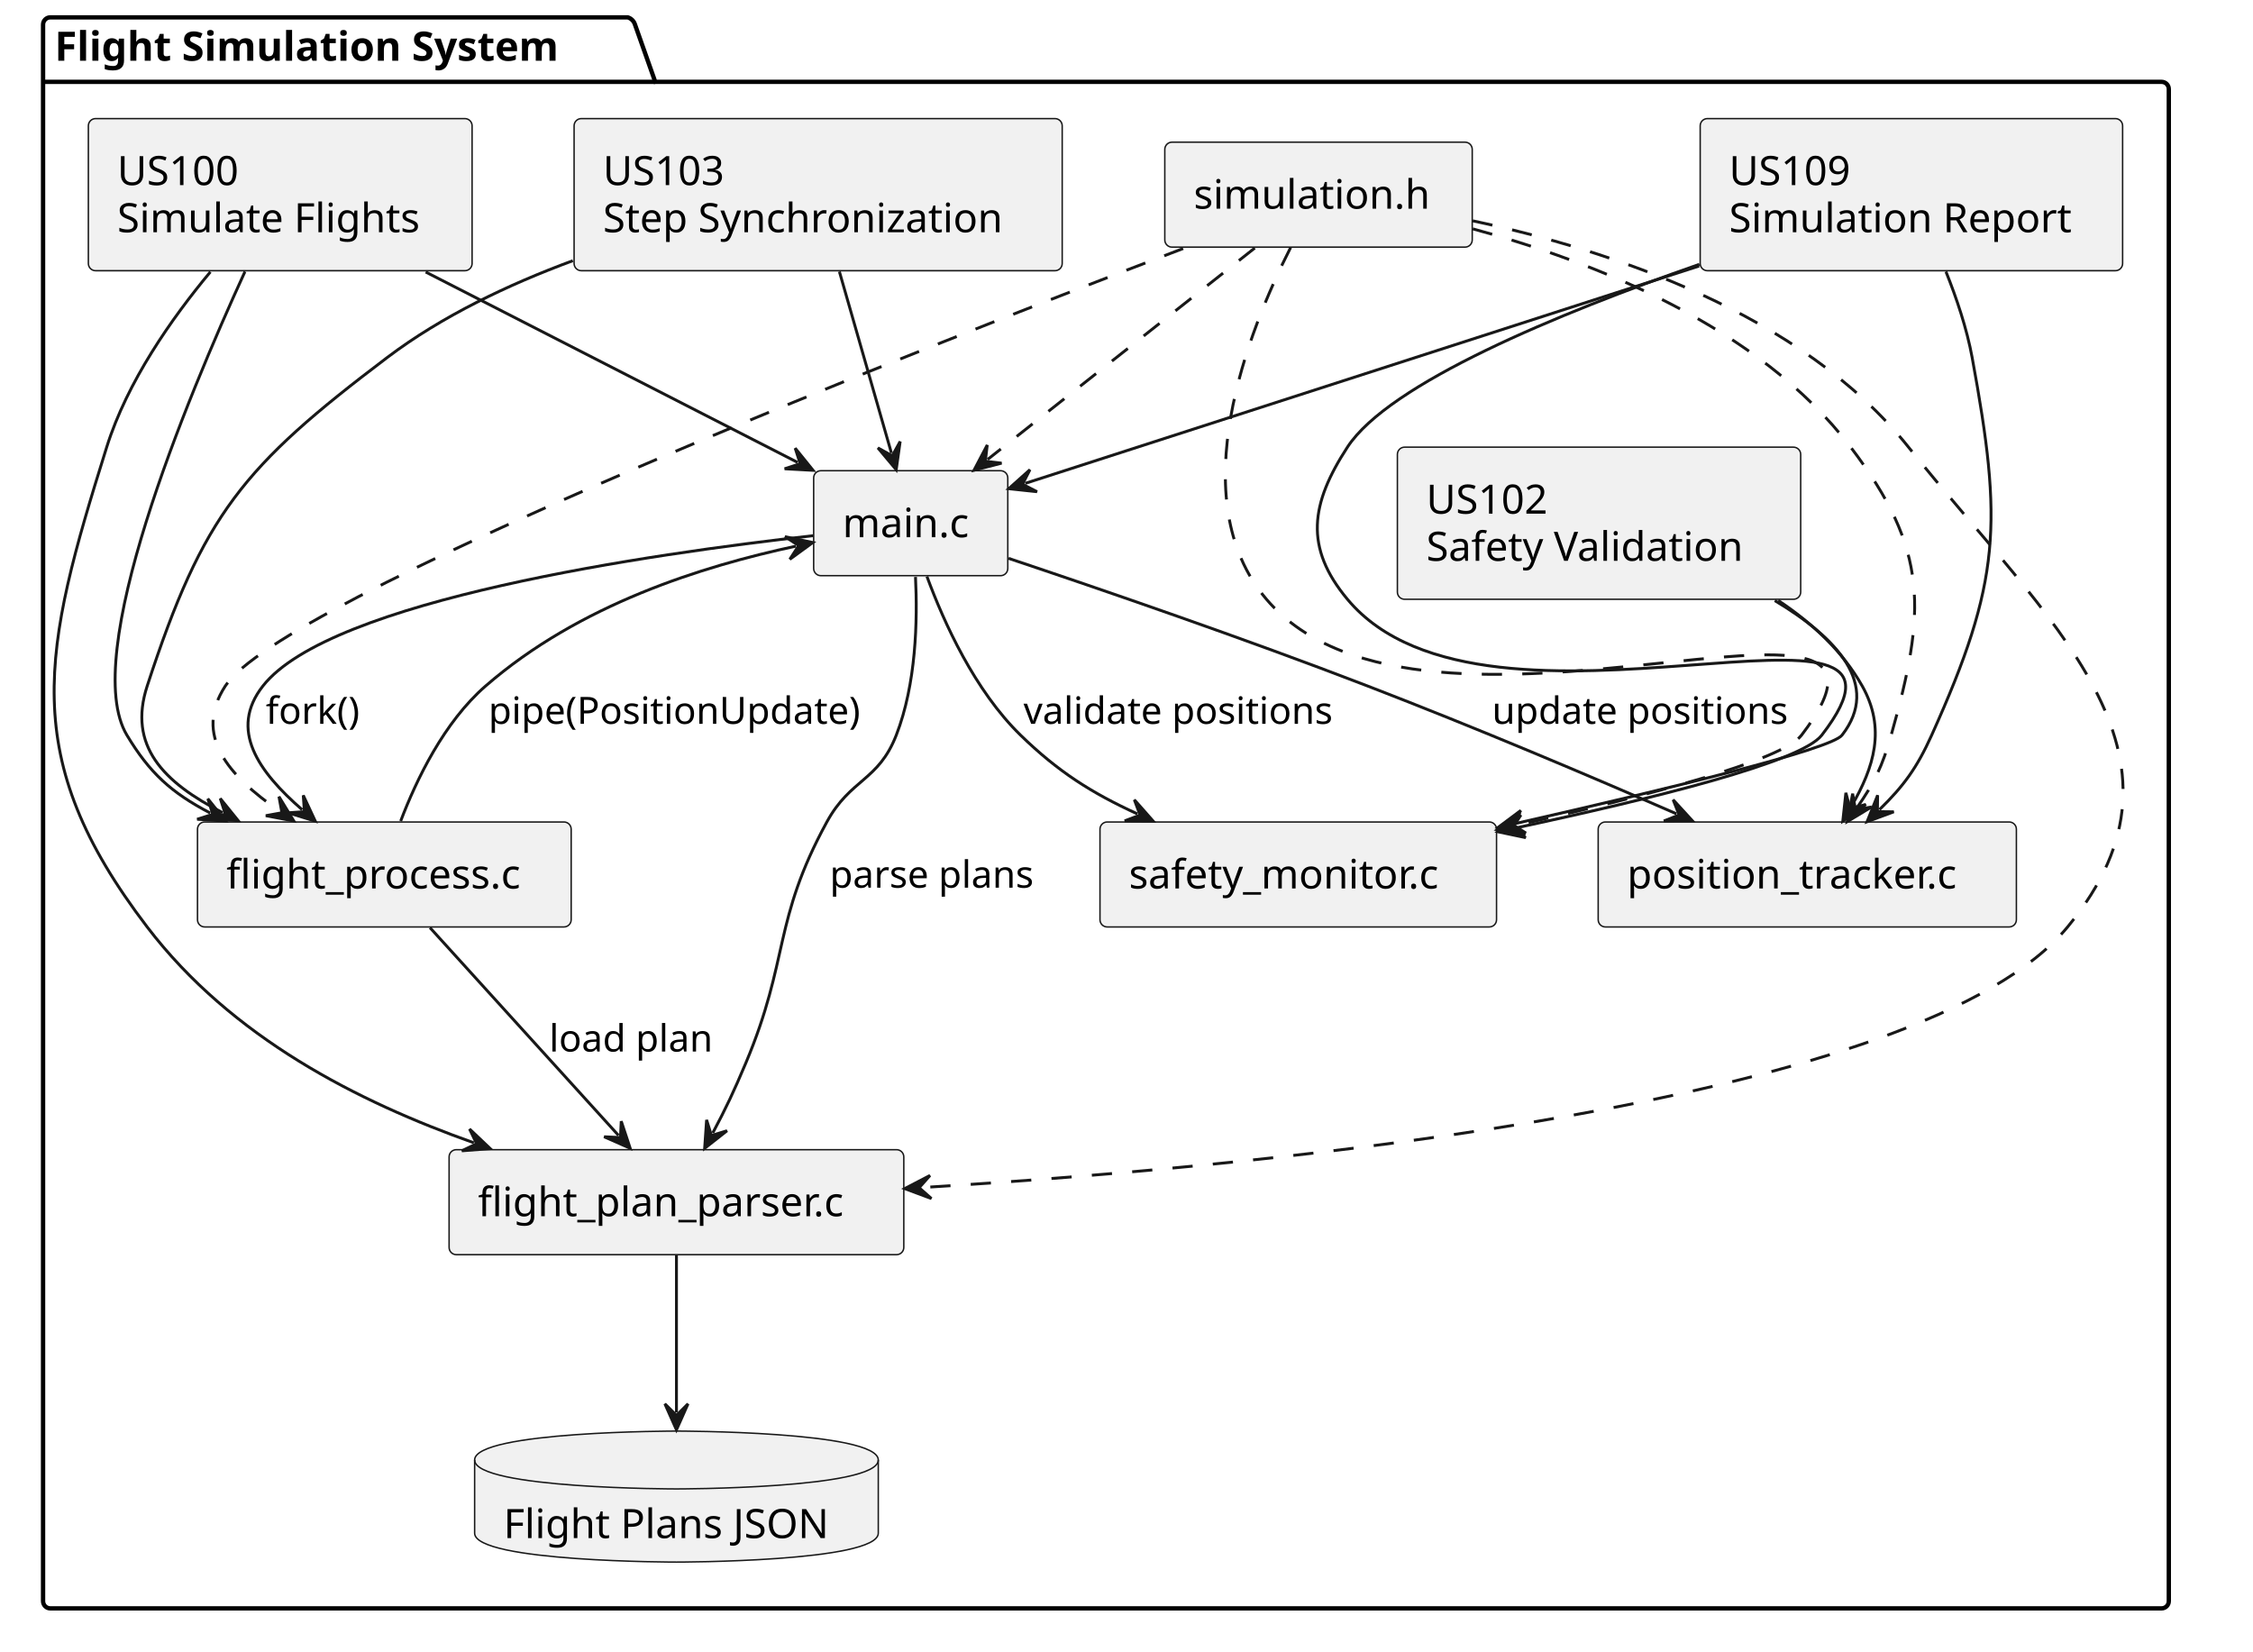
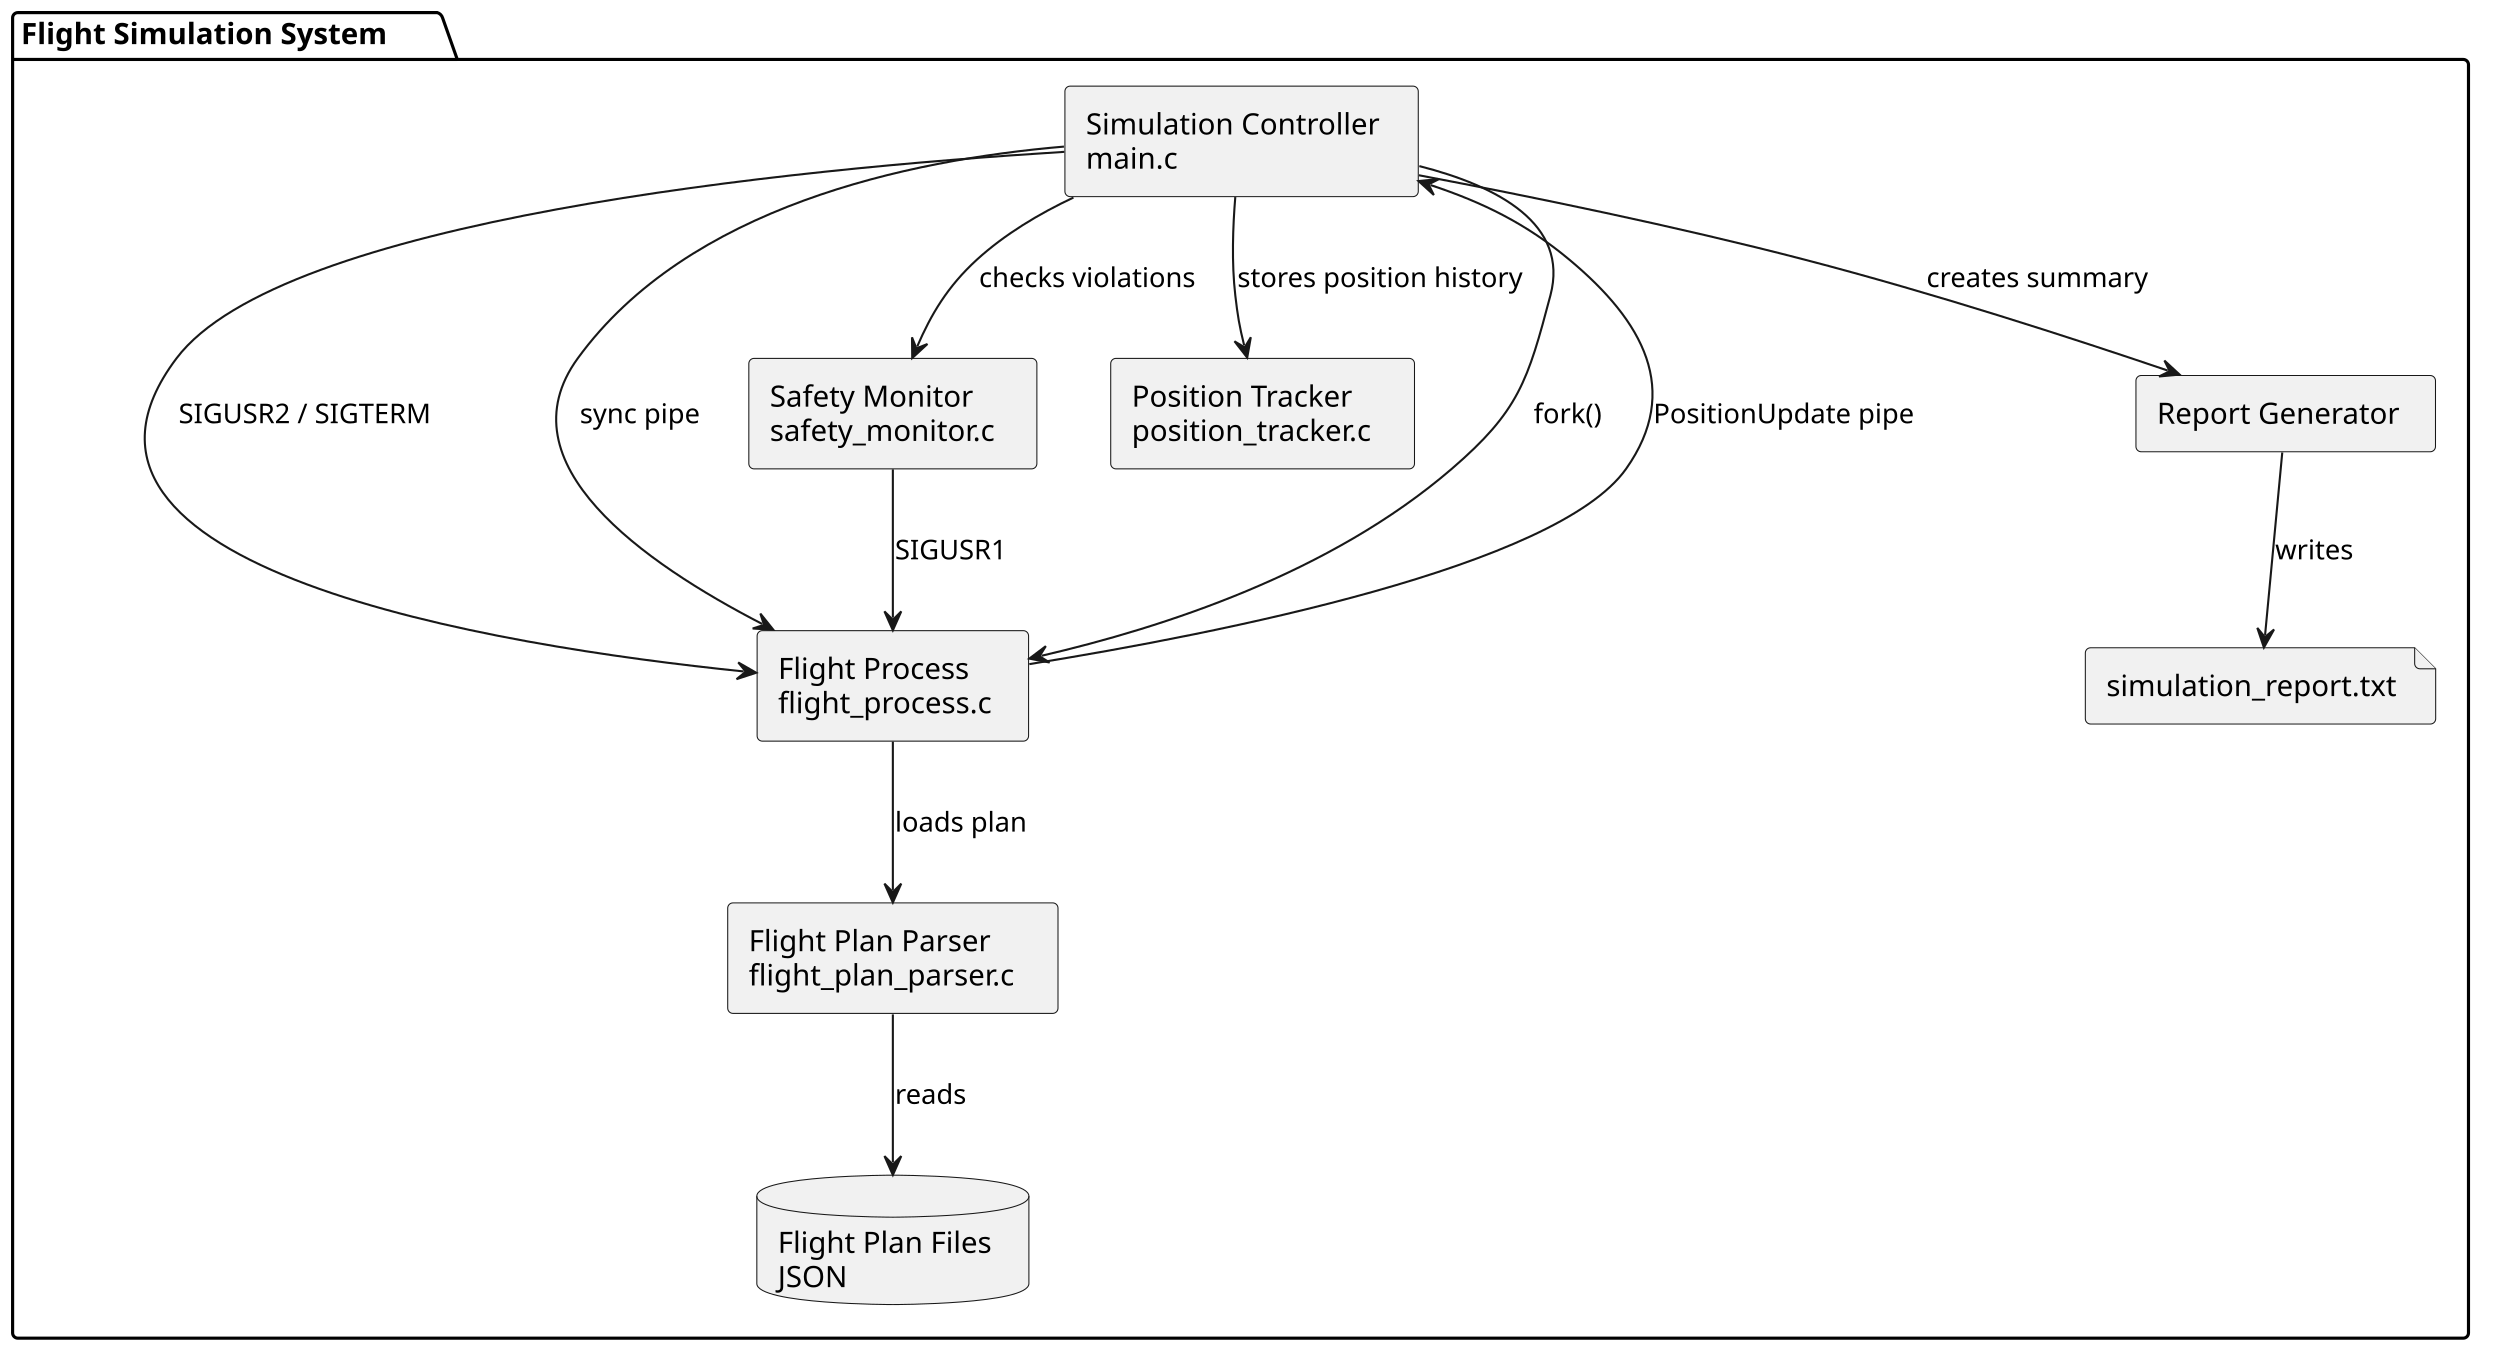
- <svg xmlns="http://www.w3.org/2000/svg" contentStyleType="text/css" data-diagram-type="DESCRIPTION" height="571px" preserveAspectRatio="none" style="width:779px;height:571px;background:#FFFFFF;" version="1.1" viewBox="0 0 779 571" width="779px" zoomAndPan="magnify">
+ <svg xmlns="http://www.w3.org/2000/svg" contentStyleType="text/css" data-diagram-type="DESCRIPTION" height="651px" preserveAspectRatio="none" style="width:1190px;height:651px;background:#FFFFFF;" version="1.1" viewBox="0 0 1190 651" width="1190px" zoomAndPan="magnify">
  <defs />
  <g>
    <g class="cluster" data-qualified-name="Flight Simulation System" data-source-line="3" id="ent0002">
-       <path d="M17.39,6 L217.056,6 A3.75,3.75 0 0 1 219.556,8.5 L226.556,28.297 L747.39,28.297 A2.5,2.5 0 0 1 749.89,30.797 L749.89,553.58 A2.5,2.5 0 0 1 747.39,556.08 L17.39,556.08 A2.5,2.5 0 0 1 14.89,553.58 L14.89,8.5 A2.5,2.5 0 0 1 17.39,6" fill="none" style="stroke:#000000;stroke-width:1.5;" />
-       <line style="stroke:#000000;stroke-width:1.5;" x1="14.89" x2="226.556" y1="28.297" y2="28.297" />
-       <text fill="#000000" font-family="sans-serif" font-size="14" font-weight="700" lengthAdjust="spacing" textLength="198.666" x="18.89" y="20.995">Flight Simulation System</text>
+       <path d="M8.5,6 L208.166,6 A3.75,3.75 0 0 1 210.666,8.5 L217.666,28.297 L1172.5,28.297 A2.5,2.5 0 0 1 1175,30.797 L1175,634.47 A2.5,2.5 0 0 1 1172.5,636.97 L8.5,636.97 A2.5,2.5 0 0 1 6,634.47 L6,8.5 A2.5,2.5 0 0 1 8.5,6" fill="none" style="stroke:#000000;stroke-width:1.5;" />
+       <line style="stroke:#000000;stroke-width:1.5;" x1="6" x2="217.666" y1="28.297" y2="28.297" />
+       <text fill="#000000" font-family="sans-serif" font-size="14" font-weight="700" lengthAdjust="spacing" textLength="198.666" x="10" y="20.995">Flight Simulation System</text>
    </g>
    <g class="entity" data-qualified-name="Flight Simulation System.Main" data-source-line="5" id="ent0003">
-       <rect fill="#F1F1F1" height="36.297" rx="2.5" ry="2.5" style="stroke:#181818;stroke-width:0.5;" width="67.127" x="281.33" y="162.74" />
-       <text fill="#000000" font-family="sans-serif" font-size="14" lengthAdjust="spacing" textLength="47.127" x="291.33" y="185.735">main.c</text>
+       <rect fill="#F1F1F1" height="52.594" rx="2.5" ry="2.5" style="stroke:#181818;stroke-width:0.5;" width="168.196" x="506.9" y="41" />
+       <text fill="#000000" font-family="sans-serif" font-size="14" lengthAdjust="spacing" textLength="148.196" x="516.9" y="63.995">Simulation Controller</text>
+       <text fill="#000000" font-family="sans-serif" font-size="14" lengthAdjust="spacing" textLength="47.127" x="516.9" y="80.292">main.c</text>
    </g>
    <g class="entity" data-qualified-name="Flight Simulation System.FlightProcess" data-source-line="6" id="ent0004">
-       <rect fill="#F1F1F1" height="36.297" rx="2.5" ry="2.5" style="stroke:#181818;stroke-width:0.5;" width="129.211" x="68.28" y="284.19" />
-       <text fill="#000000" font-family="sans-serif" font-size="14" lengthAdjust="spacing" textLength="109.211" x="78.28" y="307.185">flight_process.c</text>
+       <rect fill="#F1F1F1" height="52.594" rx="2.5" ry="2.5" style="stroke:#181818;stroke-width:0.5;" width="129.211" x="360.39" y="300.19" />
+       <text fill="#000000" font-family="sans-serif" font-size="14" lengthAdjust="spacing" textLength="97.193" x="370.39" y="323.185">Flight Process</text>
+       <text fill="#000000" font-family="sans-serif" font-size="14" lengthAdjust="spacing" textLength="109.211" x="370.39" y="339.482">flight_process.c</text>
    </g>
    <g class="entity" data-qualified-name="Flight Simulation System.Parser" data-source-line="7" id="ent0005">
-       <rect fill="#F1F1F1" height="36.297" rx="2.5" ry="2.5" style="stroke:#181818;stroke-width:0.5;" width="157.218" x="155.28" y="397.49" />
-       <text fill="#000000" font-family="sans-serif" font-size="14" lengthAdjust="spacing" textLength="137.218" x="165.28" y="420.485">flight_plan_parser.c</text>
+       <rect fill="#F1F1F1" height="52.594" rx="2.5" ry="2.5" style="stroke:#181818;stroke-width:0.5;" width="157.218" x="346.39" y="429.78" />
+       <text fill="#000000" font-family="sans-serif" font-size="14" lengthAdjust="spacing" textLength="122.206" x="356.39" y="452.775">Flight Plan Parser</text>
+       <text fill="#000000" font-family="sans-serif" font-size="14" lengthAdjust="spacing" textLength="137.218" x="356.39" y="469.072">flight_plan_parser.c</text>
    </g>
    <g class="entity" data-qualified-name="Flight Simulation System.Tracker" data-source-line="8" id="ent0006">
-       <rect fill="#F1F1F1" height="36.297" rx="2.5" ry="2.5" style="stroke:#181818;stroke-width:0.5;" width="144.599" x="552.59" y="284.19" />
-       <text fill="#000000" font-family="sans-serif" font-size="14" lengthAdjust="spacing" textLength="124.599" x="562.59" y="307.185">position_tracker.c</text>
+       <rect fill="#F1F1F1" height="52.594" rx="2.5" ry="2.5" style="stroke:#181818;stroke-width:0.5;" width="144.599" x="528.7" y="170.59" />
+       <text fill="#000000" font-family="sans-serif" font-size="14" lengthAdjust="spacing" textLength="112.519" x="538.7" y="193.585">Position Tracker</text>
+       <text fill="#000000" font-family="sans-serif" font-size="14" lengthAdjust="spacing" textLength="124.599" x="538.7" y="209.882">position_tracker.c</text>
    </g>
    <g class="entity" data-qualified-name="Flight Simulation System.Safety" data-source-line="9" id="ent0007">
-       <rect fill="#F1F1F1" height="36.297" rx="2.5" ry="2.5" style="stroke:#181818;stroke-width:0.5;" width="137.113" x="380.33" y="284.19" />
-       <text fill="#000000" font-family="sans-serif" font-size="14" lengthAdjust="spacing" textLength="117.113" x="390.33" y="307.185">safety_monitor.c</text>
+       <rect fill="#F1F1F1" height="52.594" rx="2.5" ry="2.5" style="stroke:#181818;stroke-width:0.5;" width="137.113" x="356.44" y="170.59" />
+       <text fill="#000000" font-family="sans-serif" font-size="14" lengthAdjust="spacing" textLength="102.45" x="366.44" y="193.585">Safety Monitor</text>
+       <text fill="#000000" font-family="sans-serif" font-size="14" lengthAdjust="spacing" textLength="117.113" x="366.44" y="209.882">safety_monitor.c</text>
    </g>
-     <g class="entity" data-qualified-name="Flight Simulation System.Simulation" data-source-line="10" id="ent0008">
-       <rect fill="#F1F1F1" height="36.297" rx="2.5" ry="2.5" style="stroke:#181818;stroke-width:0.5;" width="106.304" x="402.74" y="49.15" />
-       <text fill="#000000" font-family="sans-serif" font-size="14" lengthAdjust="spacing" textLength="86.304" x="412.74" y="72.145">simulation.h</text>
+     <g class="entity" data-qualified-name="Flight Simulation System.Report" data-source-line="10" id="ent0008">
+       <rect fill="#F1F1F1" height="36.297" rx="2.5" ry="2.5" style="stroke:#181818;stroke-width:0.5;" width="142.582" x="1016.71" y="178.74" />
+       <text fill="#000000" font-family="sans-serif" font-size="14" lengthAdjust="spacing" textLength="122.582" x="1026.71" y="201.735">Report Generator</text>
    </g>
    <g class="entity" data-qualified-name="Flight Simulation System.Json" data-source-line="12" id="ent0009">
-       <path d="M164.11,504.78 C164.11,494.78 233.894,494.78 233.894,494.78 C233.894,494.78 303.677,494.78 303.677,504.78 L303.677,530.077 C303.677,540.077 233.894,540.077 233.894,540.077 C233.894,540.077 164.11,540.077 164.11,530.077 L164.11,504.78" fill="#F1F1F1" style="stroke:#181818;stroke-width:0.5;" />
-       <path d="M164.11,504.78 C164.11,514.78 233.894,514.78 233.894,514.78 C233.894,514.78 303.677,514.78 303.677,504.78" fill="none" style="stroke:#181818;stroke-width:0.5;" />
-       <text fill="#000000" font-family="sans-serif" font-size="14" lengthAdjust="spacing" textLength="119.567" x="174.11" y="531.775">Flight Plans JSON</text>
+       <path d="M360.25,569.38 C360.25,559.38 425.002,559.38 425.002,559.38 C425.002,559.38 489.755,559.38 489.755,569.38 L489.755,610.974 C489.755,620.974 425.002,620.974 425.002,620.974 C425.002,620.974 360.25,620.974 360.25,610.974 L360.25,569.38" fill="#F1F1F1" style="stroke:#181818;stroke-width:0.5;" />
+       <path d="M360.25,569.38 C360.25,579.38 425.002,579.38 425.002,579.38 C425.002,579.38 489.755,579.38 489.755,569.38" fill="none" style="stroke:#181818;stroke-width:0.5;" />
+       <text fill="#000000" font-family="sans-serif" font-size="14" lengthAdjust="spacing" textLength="109.505" x="370.25" y="596.375">Flight Plan Files</text>
+       <text fill="#000000" font-family="sans-serif" font-size="14" lengthAdjust="spacing" textLength="34.508" x="370.25" y="612.672">JSON</text>
    </g>
-     <g class="entity" data-qualified-name="Flight Simulation System.US100" data-source-line="14" id="ent0010">
-       <rect fill="#F1F1F1" height="52.594" rx="2.5" ry="2.5" style="stroke:#181818;stroke-width:0.5;" width="132.684" x="30.55" y="41" />
-       <text fill="#000000" font-family="sans-serif" font-size="14" lengthAdjust="spacing" textLength="45.855" x="40.55" y="63.995">US100</text>
-       <text fill="#000000" font-family="sans-serif" font-size="14" lengthAdjust="spacing" textLength="112.684" x="40.55" y="80.292">Simulate Flights</text>
+     <g class="entity" data-qualified-name="Flight Simulation System.ReportFile" data-source-line="13" id="ent0010">
+       <path d="M992.62,310.84 L992.62,342.137 A2.5,2.5 0 0 0 995.12,344.637 L1156.881,344.637 A2.5,2.5 0 0 0 1159.381,342.137 L1159.381,318.34 L1149.381,308.34 L995.12,308.34 A2.5,2.5 0 0 0 992.62,310.84" fill="#F1F1F1" style="stroke:#181818;stroke-width:0.5;" />
+       <path d="M1149.381,308.34 L1149.381,315.84 A2.5,2.5 0 0 0 1151.881,318.34 L1159.381,318.34" fill="#F1F1F1" style="stroke:#181818;stroke-width:0.5;" />
+       <text fill="#000000" font-family="sans-serif" font-size="14" lengthAdjust="spacing" textLength="146.761" x="1002.62" y="331.335">simulation_report.txt</text>
    </g>
-     <g class="entity" data-qualified-name="Flight Simulation System.US102" data-source-line="15" id="ent0011">
-       <rect fill="#F1F1F1" height="52.594" rx="2.5" ry="2.5" style="stroke:#181818;stroke-width:0.5;" width="139.451" x="483.16" y="154.6" />
-       <text fill="#000000" font-family="sans-serif" font-size="14" lengthAdjust="spacing" textLength="45.855" x="493.16" y="177.595">US102</text>
-       <text fill="#000000" font-family="sans-serif" font-size="14" lengthAdjust="spacing" textLength="119.451" x="493.16" y="193.892">Safety Validation</text>
+     <g class="link" data-entity-1="ent0003" data-entity-2="ent0004" data-link-type="dependency" data-source-line="16" id="lnk11">
+       <path d="M675.6,79.06 C713.09,88.62 746.98,106.64 738,140.59 C727.2,181.43 723.02,195.65 691,223.19 C633.04,273.03 554.004,298.612 495.794,312.142" fill="none" id="Main-to-FlightProcess" style="stroke:#181818;stroke-width:1;" />
+       <polygon fill="#181818" points="489.95,313.5,499.622,315.358,494.82,312.368,497.811,307.566,489.95,313.5" style="stroke:#181818;stroke-width:1;" />
+       <text fill="#000000" font-family="sans-serif" font-size="13" lengthAdjust="spacing" textLength="35.547" x="730" y="201.457">fork()</text>
    </g>
-     <g class="entity" data-qualified-name="Flight Simulation System.US103" data-source-line="16" id="ent0012">
-       <rect fill="#F1F1F1" height="52.594" rx="2.5" ry="2.5" style="stroke:#181818;stroke-width:0.5;" width="168.77" x="198.5" y="41" />
-       <text fill="#000000" font-family="sans-serif" font-size="14" lengthAdjust="spacing" textLength="45.855" x="208.5" y="63.995">US103</text>
-       <text fill="#000000" font-family="sans-serif" font-size="14" lengthAdjust="spacing" textLength="148.77" x="208.5" y="80.292">Step Synchronization</text>
+     <g class="link" data-entity-1="ent0003" data-entity-2="ent0004" data-link-type="dependency" data-source-line="17" id="lnk12">
+       <path d="M506.64,72.27 C375.85,80.44 133.92,104.35 84,170.59 C8.37,270.94 235.271,307.438 353.981,319.608" fill="none" id="Main-to-FlightProcess-1" style="stroke:#181818;stroke-width:1;" />
+       <polygon fill="#181818" points="359.95,320.22,351.405,315.323,354.976,319.71,350.589,323.281,359.95,320.22" style="stroke:#181818;stroke-width:1;" />
+       <text fill="#000000" font-family="sans-serif" font-size="13" lengthAdjust="spacing" textLength="128.439" x="85" y="201.457">SIGUSR2 / SIGTERM</text>
    </g>
-     <g class="entity" data-qualified-name="Flight Simulation System.US109" data-source-line="17" id="ent0013">
-       <rect fill="#F1F1F1" height="52.594" rx="2.5" ry="2.5" style="stroke:#181818;stroke-width:0.5;" width="146.061" x="587.86" y="41" />
-       <text fill="#000000" font-family="sans-serif" font-size="14" lengthAdjust="spacing" textLength="45.855" x="597.86" y="63.995">US109</text>
-       <text fill="#000000" font-family="sans-serif" font-size="14" lengthAdjust="spacing" textLength="126.061" x="597.86" y="80.292">Simulation Report</text>
+     <g class="link" data-entity-1="ent0003" data-entity-2="ent0004" data-link-type="dependency" data-source-line="18" id="lnk13">
+       <path d="M506.44,69.78 C431.99,76.13 327.49,98.43 275,170.59 C238.61,220.62 306.37,267.845 362.77,296.995" fill="none" id="Main-to-FlightProcess-2" style="stroke:#181818;stroke-width:1;" />
+       <polygon fill="#181818" points="368.1,299.75,361.941,292.064,363.658,297.454,358.268,299.171,368.1,299.75" style="stroke:#181818;stroke-width:1;" />
+       <text fill="#000000" font-family="sans-serif" font-size="13" lengthAdjust="spacing" textLength="62.099" x="276" y="201.457">sync pipe</text>
    </g>
-     <g class="link" data-entity-1="ent0003" data-entity-2="ent0004" data-link-type="dependency" data-source-line="20" id="lnk14">
-       <path d="M281.24,185.2 C224.61,191.53 114.17,207.47 90.89,237.19 C79.07,252.28 89.315,266.75 104.495,279.969" fill="none" id="Main-to-FlightProcess" style="stroke:#181818;stroke-width:1;" />
-       <polygon fill="#181818" points="109.02,283.91,104.86,274.983,105.249,280.626,99.606,281.016,109.02,283.91" style="stroke:#181818;stroke-width:1;" />
-       <text fill="#000000" font-family="sans-serif" font-size="13" lengthAdjust="spacing" textLength="35.547" x="91.89" y="250.257">fork()</text>
+     <g class="link" data-entity-1="ent0004" data-entity-2="ent0003" data-link-type="dependency" data-source-line="19" id="lnk14">
+       <path d="M489.96,316.12 C581.54,301.4 741.14,269.65 774,223.19 C800.48,185.74 782.22,152.96 747,123.59 C726.48,106.48 705.975,96.389 680.925,88.079" fill="none" id="FlightProcess-to-Main" style="stroke:#181818;stroke-width:1;" />
+       <polygon fill="#181818" points="675.23,86.19,682.513,92.82,679.976,87.764,685.032,85.227,675.23,86.19" style="stroke:#181818;stroke-width:1;" />
+       <text fill="#000000" font-family="sans-serif" font-size="13" lengthAdjust="spacing" textLength="130.406" x="787" y="201.457">PositionUpdate pipe</text>
    </g>
-     <g class="link" data-entity-1="ent0004" data-entity-2="ent0003" data-link-type="dependency" data-source-line="27" id="lnk20">
-       <path d="M138.54,283.87 C143.98,269.55 153.53,249.67 167.89,237.19 C200.4,208.93 242.913,195.748 275.183,188.828" fill="none" id="FlightProcess-to-Main" style="stroke:#181818;stroke-width:1;" />
-       <polygon fill="#181818" points="281.05,187.57,271.411,185.546,276.161,188.618,273.089,193.368,281.05,187.57" style="stroke:#181818;stroke-width:1;" />
-       <text fill="#000000" font-family="sans-serif" font-size="13" lengthAdjust="spacing" textLength="136.417" x="168.89" y="250.257">pipe(PositionUpdate)</text>
+     <g class="link" data-entity-1="ent0004" data-entity-2="ent0005" data-link-type="dependency" data-source-line="21" id="lnk15">
+       <path d="M425,353 C425,375.25 425,401.37 425,423.61" fill="none" id="FlightProcess-to-Parser" style="stroke:#181818;stroke-width:1;" />
+       <polygon fill="#181818" points="425,429.61,429,420.61,425,424.61,421,420.61,425,429.61" style="stroke:#181818;stroke-width:1;" />
+       <text fill="#000000" font-family="sans-serif" font-size="13" lengthAdjust="spacing" textLength="66.758" x="426" y="395.847">loads plan</text>
    </g>
-     <g class="link" data-entity-1="ent0003" data-entity-2="ent0006" data-link-type="dependency" data-source-line="21" id="lnk15">
-       <path d="M348.71,193.04 C380.85,203.8 430.45,220.83 472.89,237.19 C511.37,252.03 549.16,268.072 579.66,281.372" fill="none" id="Main-to-Tracker" style="stroke:#181818;stroke-width:1;" />
-       <polygon fill="#181818" points="585.16,283.77,578.509,276.506,580.577,281.771,575.311,283.839,585.16,283.77" style="stroke:#181818;stroke-width:1;" />
-       <text fill="#000000" font-family="sans-serif" font-size="13" lengthAdjust="spacing" textLength="108.202" x="515.89" y="250.257">update positions</text>
+     <g class="link" data-entity-1="ent0005" data-entity-2="ent0009" data-link-type="dependency" data-source-line="22" id="lnk16">
+       <path d="M425,482.86 C425,504.79 425,530.28 425,553.3" fill="none" id="Parser-to-Json" style="stroke:#181818;stroke-width:1;" />
+       <polygon fill="#181818" points="425,559.3,429,550.3,425,554.3,421,550.3,425,559.3" style="stroke:#181818;stroke-width:1;" />
+       <text fill="#000000" font-family="sans-serif" font-size="13" lengthAdjust="spacing" textLength="36.334" x="426" y="525.447">reads</text>
    </g>
-     <g class="link" data-entity-1="ent0003" data-entity-2="ent0007" data-link-type="dependency" data-source-line="22" id="lnk16">
-       <path d="M320.5,199.31 C326.39,215.29 337.04,238.76 352.89,254.19 C365.8,266.75 377.255,274.061 393.275,281.401" fill="none" id="Main-to-Safety" style="stroke:#181818;stroke-width:1;" />
-       <polygon fill="#181818" points="398.73,283.9,392.214,276.515,394.184,281.817,388.882,283.788,398.73,283.9" style="stroke:#181818;stroke-width:1;" />
-       <text fill="#000000" font-family="sans-serif" font-size="13" lengthAdjust="spacing" textLength="114.594" x="353.89" y="250.257">validate positions</text>
+     <g class="link" data-entity-1="ent0003" data-entity-2="ent0006" data-link-type="dependency" data-source-line="24" id="lnk17">
+       <path d="M588,93.8 C586.85,107.68 586.21,125.12 588,140.59 C589.14,150.39 589.924,155.147 592.224,164.407" fill="none" id="Main-to-Tracker" style="stroke:#181818;stroke-width:1;" />
+       <polygon fill="#181818" points="593.67,170.23,595.383,160.531,592.465,165.377,587.619,162.46,593.67,170.23" style="stroke:#181818;stroke-width:1;" />
+       <text fill="#000000" font-family="sans-serif" font-size="13" lengthAdjust="spacing" textLength="144.409" x="589" y="136.657">stores position history</text>
    </g>
-     <g class="link" data-entity-1="ent0003" data-entity-2="ent0005" data-link-type="dependency" data-source-line="23" id="lnk17">
-       <path d="M316.54,199.47 C317.29,214.52 316.79,236.49 309.89,254.19 C303.69,270.1 294.07,269.2 285.89,284.19 C267.18,318.47 273.01,331.48 257.89,367.49 C253.69,377.48 251.079,382.978 246.449,391.718" fill="none" id="Main-to-Parser" style="stroke:#181818;stroke-width:1;" />
-       <polygon fill="#181818" points="243.64,397.02,251.388,390.94,245.981,392.602,244.318,387.195,243.64,397.02" style="stroke:#181818;stroke-width:1;" />
-       <text fill="#000000" font-family="sans-serif" font-size="13" lengthAdjust="spacing" textLength="75.309" x="286.89" y="306.907">parse plans</text>
+     <g class="link" data-entity-1="ent0003" data-entity-2="ent0007" data-link-type="dependency" data-source-line="25" id="lnk18">
+       <path d="M510.96,94.03 C494.53,101.77 478.24,111.52 465,123.59 C451.01,136.36 443.191,149.673 436.601,164.913" fill="none" id="Main-to-Safety" style="stroke:#181818;stroke-width:1;" />
+       <polygon fill="#181818" points="434.22,170.42,441.464,163.747,436.204,165.831,434.121,160.572,434.22,170.42" style="stroke:#181818;stroke-width:1;" />
+       <text fill="#000000" font-family="sans-serif" font-size="13" lengthAdjust="spacing" textLength="111.478" x="466" y="136.657">checks violations</text>
    </g>
-     <g class="link" data-entity-1="ent0005" data-entity-2="ent0009" data-link-type="dependency" data-source-line="24" id="lnk18">
-       <path d="M233.89,434.02 C233.89,450.77 233.89,470.19 233.89,488.36" fill="none" id="Parser-to-Json" style="stroke:#181818;stroke-width:1;" />
-       <polygon fill="#181818" points="233.89,494.36,237.89,485.36,233.89,489.36,229.89,485.36,233.89,494.36" style="stroke:#181818;stroke-width:1;" />
+     <g class="link" data-entity-1="ent0007" data-entity-2="ent0004" data-link-type="dependency" data-source-line="26" id="lnk19">
+       <path d="M425,223.41 C425,245.66 425,271.78 425,294.02" fill="none" id="Safety-to-FlightProcess" style="stroke:#181818;stroke-width:1;" />
+       <polygon fill="#181818" points="425,300.02,429,291.02,425,295.02,421,291.02,425,300.02" style="stroke:#181818;stroke-width:1;" />
+       <text fill="#000000" font-family="sans-serif" font-size="13" lengthAdjust="spacing" textLength="57.23" x="426" y="266.257">SIGUSR1</text>
    </g>
-     <g class="link" data-entity-1="ent0004" data-entity-2="ent0005" data-link-type="dependency" data-source-line="26" id="lnk19">
-       <path d="M148.67,320.73 C167.53,341.51 194.887,371.657 213.857,392.557" fill="none" id="FlightProcess-to-Parser" style="stroke:#181818;stroke-width:1;" />
-       <polygon fill="#181818" points="217.89,397,214.803,387.647,214.53,393.298,208.879,393.024,217.89,397" style="stroke:#181818;stroke-width:1;" />
-       <text fill="#000000" font-family="sans-serif" font-size="13" lengthAdjust="spacing" textLength="59.985" x="189.89" y="363.557">load plan</text>
+     <g class="link" data-entity-1="ent0003" data-entity-2="ent0008" data-link-type="dependency" data-source-line="27" id="lnk20">
+       <path d="M675.4,83.42 C728.43,93.48 798.08,107.74 859,123.59 C921.13,139.77 985.699,160.721 1031.819,176.381" fill="none" id="Main-to-Report" style="stroke:#181818;stroke-width:1;" />
+       <polygon fill="#181818" points="1037.5,178.31,1030.264,171.629,1032.765,176.702,1027.692,179.204,1037.5,178.31" style="stroke:#181818;stroke-width:1;" />
+       <text fill="#000000" font-family="sans-serif" font-size="13" lengthAdjust="spacing" textLength="113.801" x="917" y="136.657">creates summary</text>
    </g>
-     <g class="link" data-entity-1="ent0010" data-entity-2="ent0003" data-link-type="dependency" data-source-line="29" id="lnk21">
-       <path d="M147.18,94.04 C188.3,115.09 239.959,141.536 275.789,159.876" fill="none" id="US100-to-Main" style="stroke:#181818;stroke-width:1;" />
-       <polygon fill="#181818" points="281.13,162.61,274.941,154.949,276.679,160.332,271.296,162.07,281.13,162.61" style="stroke:#181818;stroke-width:1;" />
-     </g>
-     <g class="link" data-entity-1="ent0010" data-entity-2="ent0004" data-link-type="dependency" data-source-line="30" id="lnk22">
-       <path d="M84.7,93.9 C64.41,138.18 27.49,226.95 43.89,254.19 C51.73,267.22 59.209,274.067 72.679,281.087" fill="none" id="US100-to-FlightProcess" style="stroke:#181818;stroke-width:1;" />
-       <polygon fill="#181818" points="78,283.86,71.868,276.153,73.566,281.549,68.17,283.248,78,283.86" style="stroke:#181818;stroke-width:1;" />
-     </g>
-     <g class="link" data-entity-1="ent0010" data-entity-2="ent0005" data-link-type="dependency" data-source-line="31" id="lnk23">
-       <path d="M72.75,93.99 C59.35,110.06 43.99,131.96 36.89,154.6 C14.76,225.2 6,261.67 50.89,320.49 C80.15,358.83 123.785,380.904 163.845,395.114" fill="none" id="US100-to-Parser" style="stroke:#181818;stroke-width:1;" />
-       <polygon fill="#181818" points="169.5,397.12,162.355,390.341,164.788,395.449,159.681,397.881,169.5,397.12" style="stroke:#181818;stroke-width:1;" />
-     </g>
-     <g class="link" data-entity-1="ent0011" data-entity-2="ent0007" data-link-type="dependency" data-source-line="33" id="lnk24">
-       <path d="M613.65,207.65 C634.93,220.38 650.5,236.74 636.89,254.19 C633.03,259.13 575.831,272.962 523.791,284.772" fill="none" id="US102-to-Safety" style="stroke:#181818;stroke-width:1;" />
-       <polygon fill="#181818" points="517.94,286.1,527.602,288.009,522.816,284.993,525.832,280.207,517.94,286.1" style="stroke:#181818;stroke-width:1;" />
-     </g>
-     <g class="link" data-entity-1="ent0011" data-entity-2="ent0006" data-link-type="dependency" data-source-line="34" id="lnk25">
-       <path d="M614.84,207.61 C626.47,215.36 637.09,225.1 643.89,237.19 C652.15,251.87 647.963,265.311 640.183,278.711" fill="none" id="US102-to-Tracker" style="stroke:#181818;stroke-width:1;" />
-       <polygon fill="#181818" points="637.17,283.9,645.148,278.125,639.681,279.576,638.23,274.108,637.17,283.9" style="stroke:#181818;stroke-width:1;" />
-     </g>
-     <g class="link" data-entity-1="ent0012" data-entity-2="ent0003" data-link-type="dependency" data-source-line="36" id="lnk26">
-       <path d="M290.23,93.9 C296.25,114.88 302.948,138.232 308.218,156.632" fill="none" id="US103-to-Main" style="stroke:#181818;stroke-width:1;" />
-       <polygon fill="#181818" points="309.87,162.4,311.237,152.647,308.493,157.593,303.546,154.849,309.87,162.4" style="stroke:#181818;stroke-width:1;" />
-     </g>
-     <g class="link" data-entity-1="ent0012" data-entity-2="ent0004" data-link-type="dependency" data-source-line="37" id="lnk27">
-       <path d="M198.07,90.13 C175.84,98.34 152.82,109.28 133.89,123.6 C84.02,161.32 70.29,177.75 50.89,237.19 C44.16,257.81 56.418,270.458 77.008,280.988" fill="none" id="US103-to-FlightProcess" style="stroke:#181818;stroke-width:1;" />
-       <polygon fill="#181818" points="82.35,283.72,76.158,276.061,77.898,281.443,72.516,283.183,82.35,283.72" style="stroke:#181818;stroke-width:1;" />
-     </g>
-     <g class="link" data-entity-1="ent0013" data-entity-2="ent0006" data-link-type="dependency" data-source-line="39" id="lnk28">
-       <path d="M672.83,93.9 C676.5,103.06 680.06,113.6 681.89,123.6 C692.43,181.01 691.88,200.97 667.89,254.19 C662.79,265.5 658.214,271.749 649.854,279.909" fill="none" id="US109-to-Tracker" style="stroke:#181818;stroke-width:1;" />
-       <polygon fill="#181818" points="645.56,284.1,654.794,280.676,649.138,280.608,649.207,274.951,645.56,284.1" style="stroke:#181818;stroke-width:1;" />
-     </g>
-     <g class="link" data-entity-1="ent0013" data-entity-2="ent0007" data-link-type="dependency" data-source-line="40" id="lnk29">
-       <path d="M587.59,91.38 C538.45,108.51 480.21,132.61 465.89,154.6 C453.14,174.19 450.92,189.24 465.89,207.19 C514.44,265.43 676.26,194.2 629.89,254.19 C622.72,263.47 571.837,276.045 523.777,286.325" fill="none" id="US109-to-Safety" style="stroke:#181818;stroke-width:1;" />
-       <polygon fill="#181818" points="517.91,287.58,527.548,289.609,522.799,286.534,525.874,281.786,517.91,287.58" style="stroke:#181818;stroke-width:1;" />
-     </g>
-     <g class="link" data-entity-1="ent0013" data-entity-2="ent0003" data-link-type="dependency" data-source-line="41" id="lnk30">
-       <path d="M587.51,91.96 C513.92,115.7 409.541,149.369 354.49,167.119" fill="none" id="US109-to-Main" style="stroke:#181818;stroke-width:1;" />
-       <polygon fill="#181818" points="348.78,168.96,358.573,170.005,353.539,167.426,356.118,162.391,348.78,168.96" style="stroke:#181818;stroke-width:1;" />
-     </g>
-     <g class="link" data-entity-1="ent0008" data-entity-2="ent0003" data-link-type="dependency" data-source-line="43" id="lnk31">
-       <path d="M433.86,85.74 C407.37,106.7 367.895,137.946 341.475,158.856" fill="none" id="Simulation-to-Main" style="stroke:#181818;stroke-width:1;stroke-dasharray:7,7;" />
-       <polygon fill="#181818" points="336.77,162.58,346.31,160.131,340.691,159.477,341.345,153.858,336.77,162.58" style="stroke:#181818;stroke-width:1;" />
-     </g>
-     <g class="link" data-entity-1="ent0008" data-entity-2="ent0004" data-link-type="dependency" data-source-line="44" id="lnk32">
-       <path d="M409.09,85.92 C312.24,122.85 97.22,207.38 77.89,237.19 C66.88,254.18 78.784,268.079 96.654,280.429" fill="none" id="Simulation-to-FlightProcess" style="stroke:#181818;stroke-width:1;stroke-dasharray:7,7;" />
-       <polygon fill="#181818" points="101.59,283.84,96.46,275.433,97.477,280.997,91.912,282.014,101.59,283.84" style="stroke:#181818;stroke-width:1;" />
-     </g>
-     <g class="link" data-entity-1="ent0008" data-entity-2="ent0006" data-link-type="dependency" data-source-line="45" id="lnk33">
-       <path d="M509.2,79.11 C551.34,90.53 608.18,112.89 639.89,154.6 C666.94,190.18 666.06,211.18 653.89,254.19 C650.86,264.92 648.054,270.68 642.135,279.16" fill="none" id="Simulation-to-Tracker" style="stroke:#181818;stroke-width:1;stroke-dasharray:7,7;" />
-       <polygon fill="#181818" points="638.7,284.08,647.132,278.99,641.562,279.98,640.572,274.411,638.7,284.08" style="stroke:#181818;stroke-width:1;" />
-     </g>
-     <g class="link" data-entity-1="ent0008" data-entity-2="ent0007" data-link-type="dependency" data-source-line="46" id="lnk34">
-       <path d="M446.25,85.58 C431.61,114.41 408.42,172.56 437.89,207.19 C492.87,271.8 674.44,186.81 622.89,254.19 C616.14,263.01 569.193,275.239 523.513,285.549" fill="none" id="Simulation-to-Safety" style="stroke:#181818;stroke-width:1;stroke-dasharray:7,7;" />
-       <polygon fill="#181818" points="517.66,286.87,527.32,288.79,522.537,285.769,525.558,280.987,517.66,286.87" style="stroke:#181818;stroke-width:1;" />
-     </g>
-     <g class="link" data-entity-1="ent0008" data-entity-2="ent0005" data-link-type="dependency" data-source-line="47" id="lnk35">
-       <path d="M509.18,76.34 C556.19,86.35 622.82,108.17 659.89,154.6 C708.35,215.3 764.26,260.52 714.89,320.49 C664.86,381.25 441.939,402.991 318.809,410.581" fill="none" id="Simulation-to-Parser" style="stroke:#181818;stroke-width:1;stroke-dasharray:7,7;" />
-       <polygon fill="#181818" points="312.82,410.95,322.049,414.389,317.81,410.642,321.557,406.404,312.82,410.95" style="stroke:#181818;stroke-width:1;" />
+     <g class="link" data-entity-1="ent0008" data-entity-2="ent0010" data-link-type="dependency" data-source-line="28" id="lnk21">
+       <path d="M1086.36,215.37 C1084.06,239.8 1080.473,277.926 1078.182,302.246" fill="none" id="Report-to-ReportFile" style="stroke:#181818;stroke-width:1;" />
+       <polygon fill="#181818" points="1077.62,308.22,1082.446,299.635,1078.089,303.242,1074.481,298.885,1077.62,308.22" style="stroke:#181818;stroke-width:1;" />
+       <text fill="#000000" font-family="sans-serif" font-size="13" lengthAdjust="spacing" textLength="39.457" x="1083" y="266.257">writes</text>
    </g>
  </g>
</svg>
